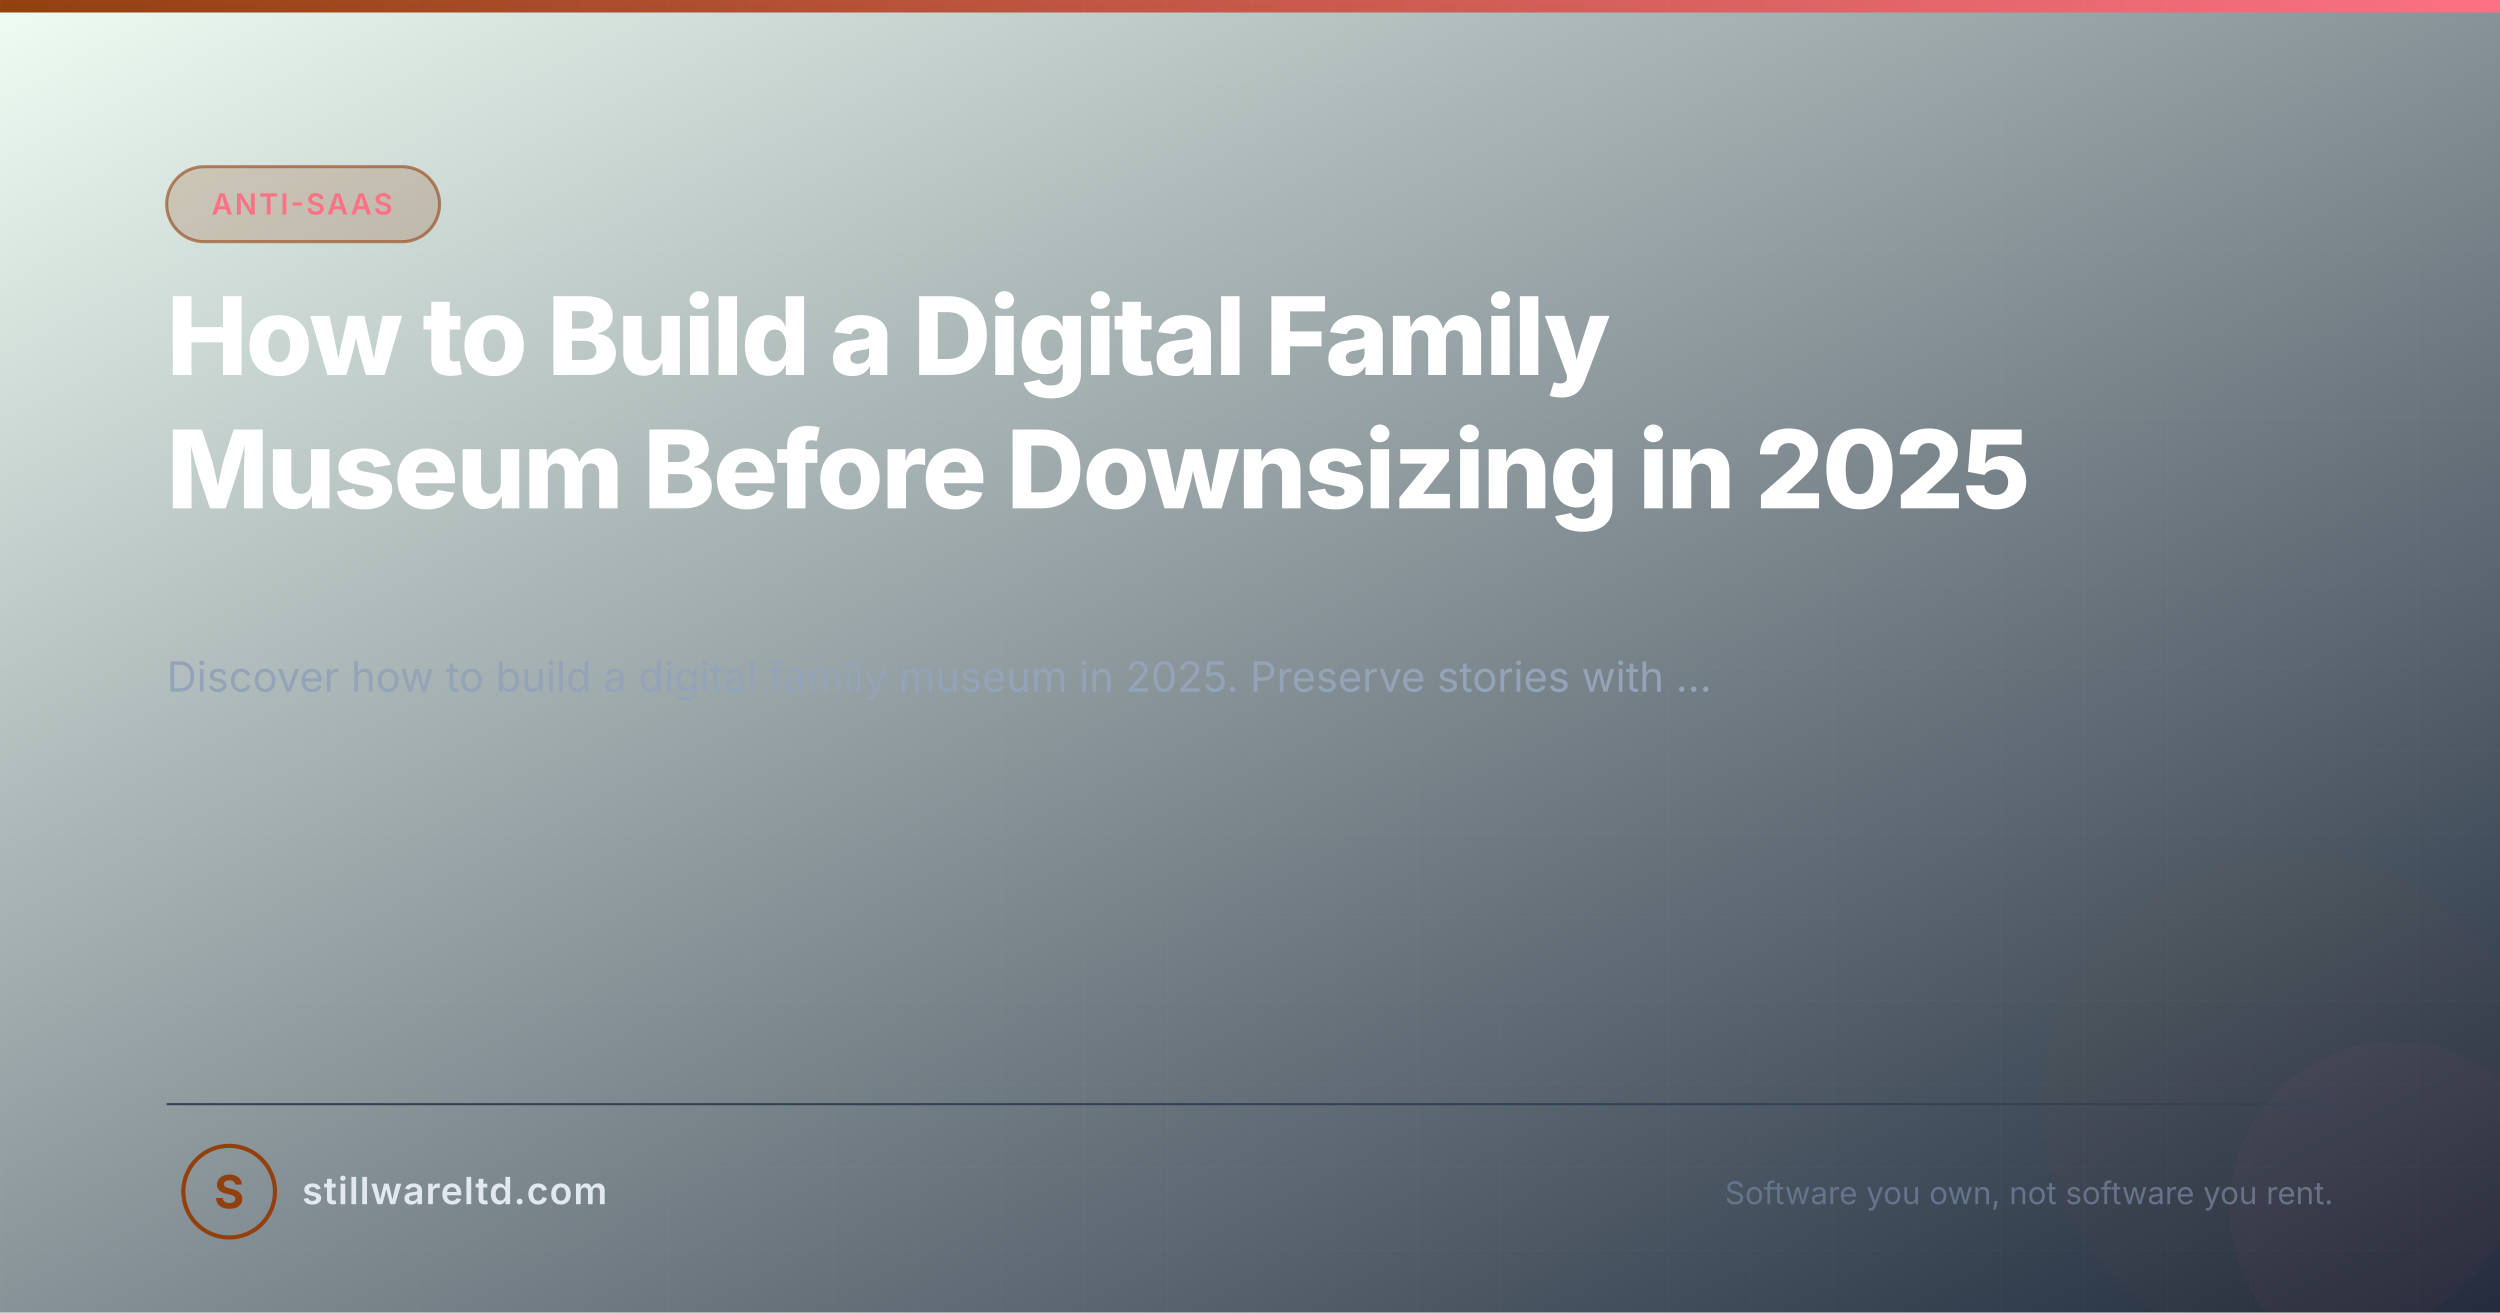
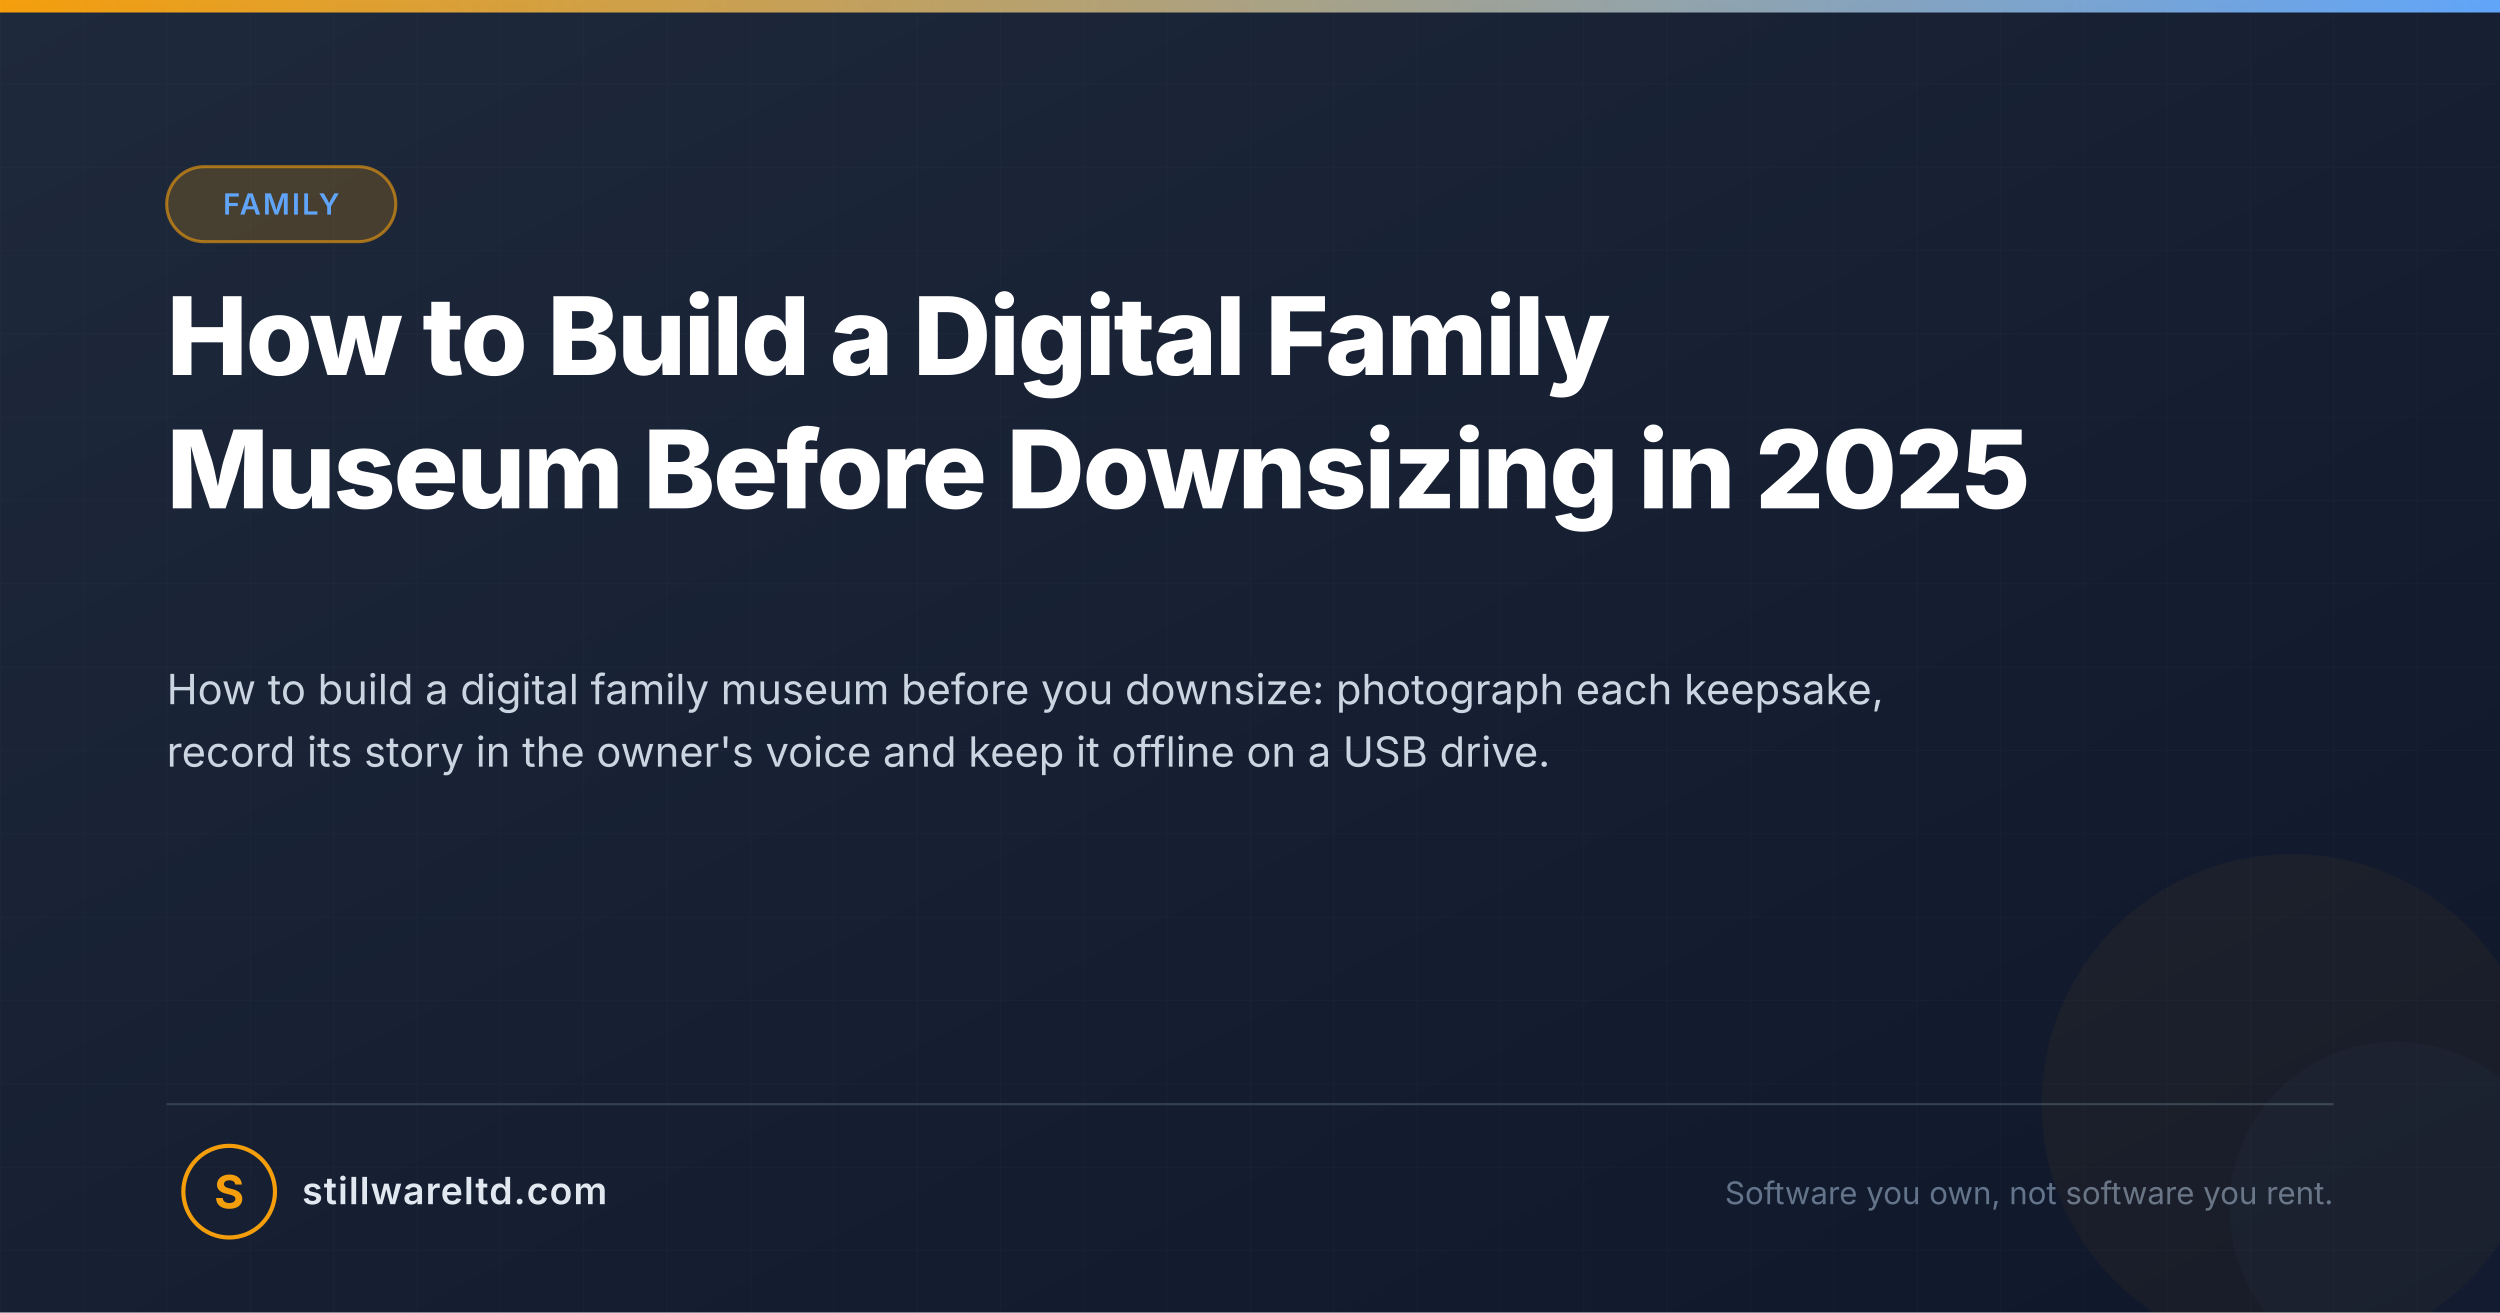
<svg xmlns="http://www.w3.org/2000/svg" viewBox="0 0 1200 630" width="1200" height="630">
  <defs>
    <linearGradient id="bgGrad" x1="0%" y1="0%" x2="100%" y2="100%">
-       <stop offset="0%" style="stop-color:#f0fdf4;stop-opacity:1" />
-       <stop offset="100%" style="stop-color:#1e293b;stop-opacity:1" />
+       <stop offset="0%" style="stop-color:#1e293b;stop-opacity:1" />
+       <stop offset="100%" style="stop-color:#0f172a;stop-opacity:1" />
    </linearGradient>
    <linearGradient id="accentGrad" x1="0%" y1="0%" x2="100%" y2="0%">
-       <stop offset="0%" style="stop-color:#92400e;stop-opacity:1" />
-       <stop offset="100%" style="stop-color:#fb7185;stop-opacity:1" />
+       <stop offset="0%" style="stop-color:#f59e0b;stop-opacity:1" />
+       <stop offset="100%" style="stop-color:#60a5fa;stop-opacity:1" />
    </linearGradient>
  </defs>
  <style>
    text { font-family: Inter, system-ui, -apple-system, sans-serif; }
  </style>
  <rect width="1200" height="630" fill="url(#bgGrad)" />
  <rect width="1200" height="6" fill="url(#accentGrad)" />
  <pattern id="grid" width="40" height="40" patternUnits="userSpaceOnUse">
    <rect width="40" height="40" fill="none" />
    <path d="M 40 0 L 0 0 0 40" fill="none" stroke="#ffffff" stroke-width="0.3" opacity="0.05" />
  </pattern>
  <rect width="1200" height="630" fill="url(#grid)" />
-   <rect x="80" y="80" width="131" height="36" rx="18" fill="#92400e" opacity="0.2" />
-   <rect x="80" y="80" width="131" height="36" rx="18" fill="none" stroke="#92400e" stroke-width="1.5" opacity="0.6" />
-   <text x="145" y="103" text-anchor="middle" font-size="14" font-weight="600" fill="#fb7185" letter-spacing="1">ANTI-SAAS</text>
+   <rect x="80" y="80" width="110" height="36" rx="18" fill="#f59e0b" opacity="0.2" />
+   <rect x="80" y="80" width="110" height="36" rx="18" fill="none" stroke="#f59e0b" stroke-width="1.5" opacity="0.6" />
+   <text x="135" y="103" text-anchor="middle" font-size="14" font-weight="600" fill="#60a5fa" letter-spacing="1">FAMILY</text>
  <text x="80" y="180" font-size="52" font-weight="800" fill="#ffffff" letter-spacing="-1">How to Build a Digital Family</text>
  <text x="80" y="244" font-size="52" font-weight="800" fill="#ffffff" letter-spacing="-1">Museum Before Downsizing in 2025</text>
-   <text x="80" y="332" font-size="20" fill="#94a3b8" font-weight="400">
-     Discover how to build a digital family museum in 2025. Preserve stories with ...
-   </text>
+   <text x="80" y="338" font-size="20" fill="#cbd5e1" font-weight="400">How to build a digital family museum before you downsize: photograph each keepsake,</text>
+   <text x="80" y="368" font-size="20" fill="#cbd5e1" font-weight="400">record its story in the owner's voice and keep it offline on a USB drive.</text>
  <line x1="80" y1="530" x2="1120" y2="530" stroke="#334155" stroke-width="1" />
-   <circle cx="110" cy="572" r="22" fill="none" stroke="#92400e" stroke-width="2" />
-   <text x="110" y="580" text-anchor="middle" font-size="22" font-weight="700" fill="#92400e">S</text>
+   <circle cx="110" cy="572" r="22" fill="none" stroke="#f59e0b" stroke-width="2" />
+   <text x="110" y="580" text-anchor="middle" font-size="22" font-weight="700" fill="#f59e0b">S</text>
  <text x="145" y="578" font-size="18" font-weight="600" fill="#e2e8f0" letter-spacing="0.5">stillwareltd.com</text>
  <text x="1120" y="578" text-anchor="end" font-size="15" fill="#64748b" font-weight="400">Software you own, not software you rent.</text>
-   <circle cx="1100" cy="530" r="120" fill="#92400e" opacity="0.04" />
-   <circle cx="1150" cy="580" r="80" fill="#fb7185" opacity="0.03" />
+   <circle cx="1100" cy="530" r="120" fill="#f59e0b" opacity="0.04" />
+   <circle cx="1150" cy="580" r="80" fill="#60a5fa" opacity="0.03" />
</svg>
